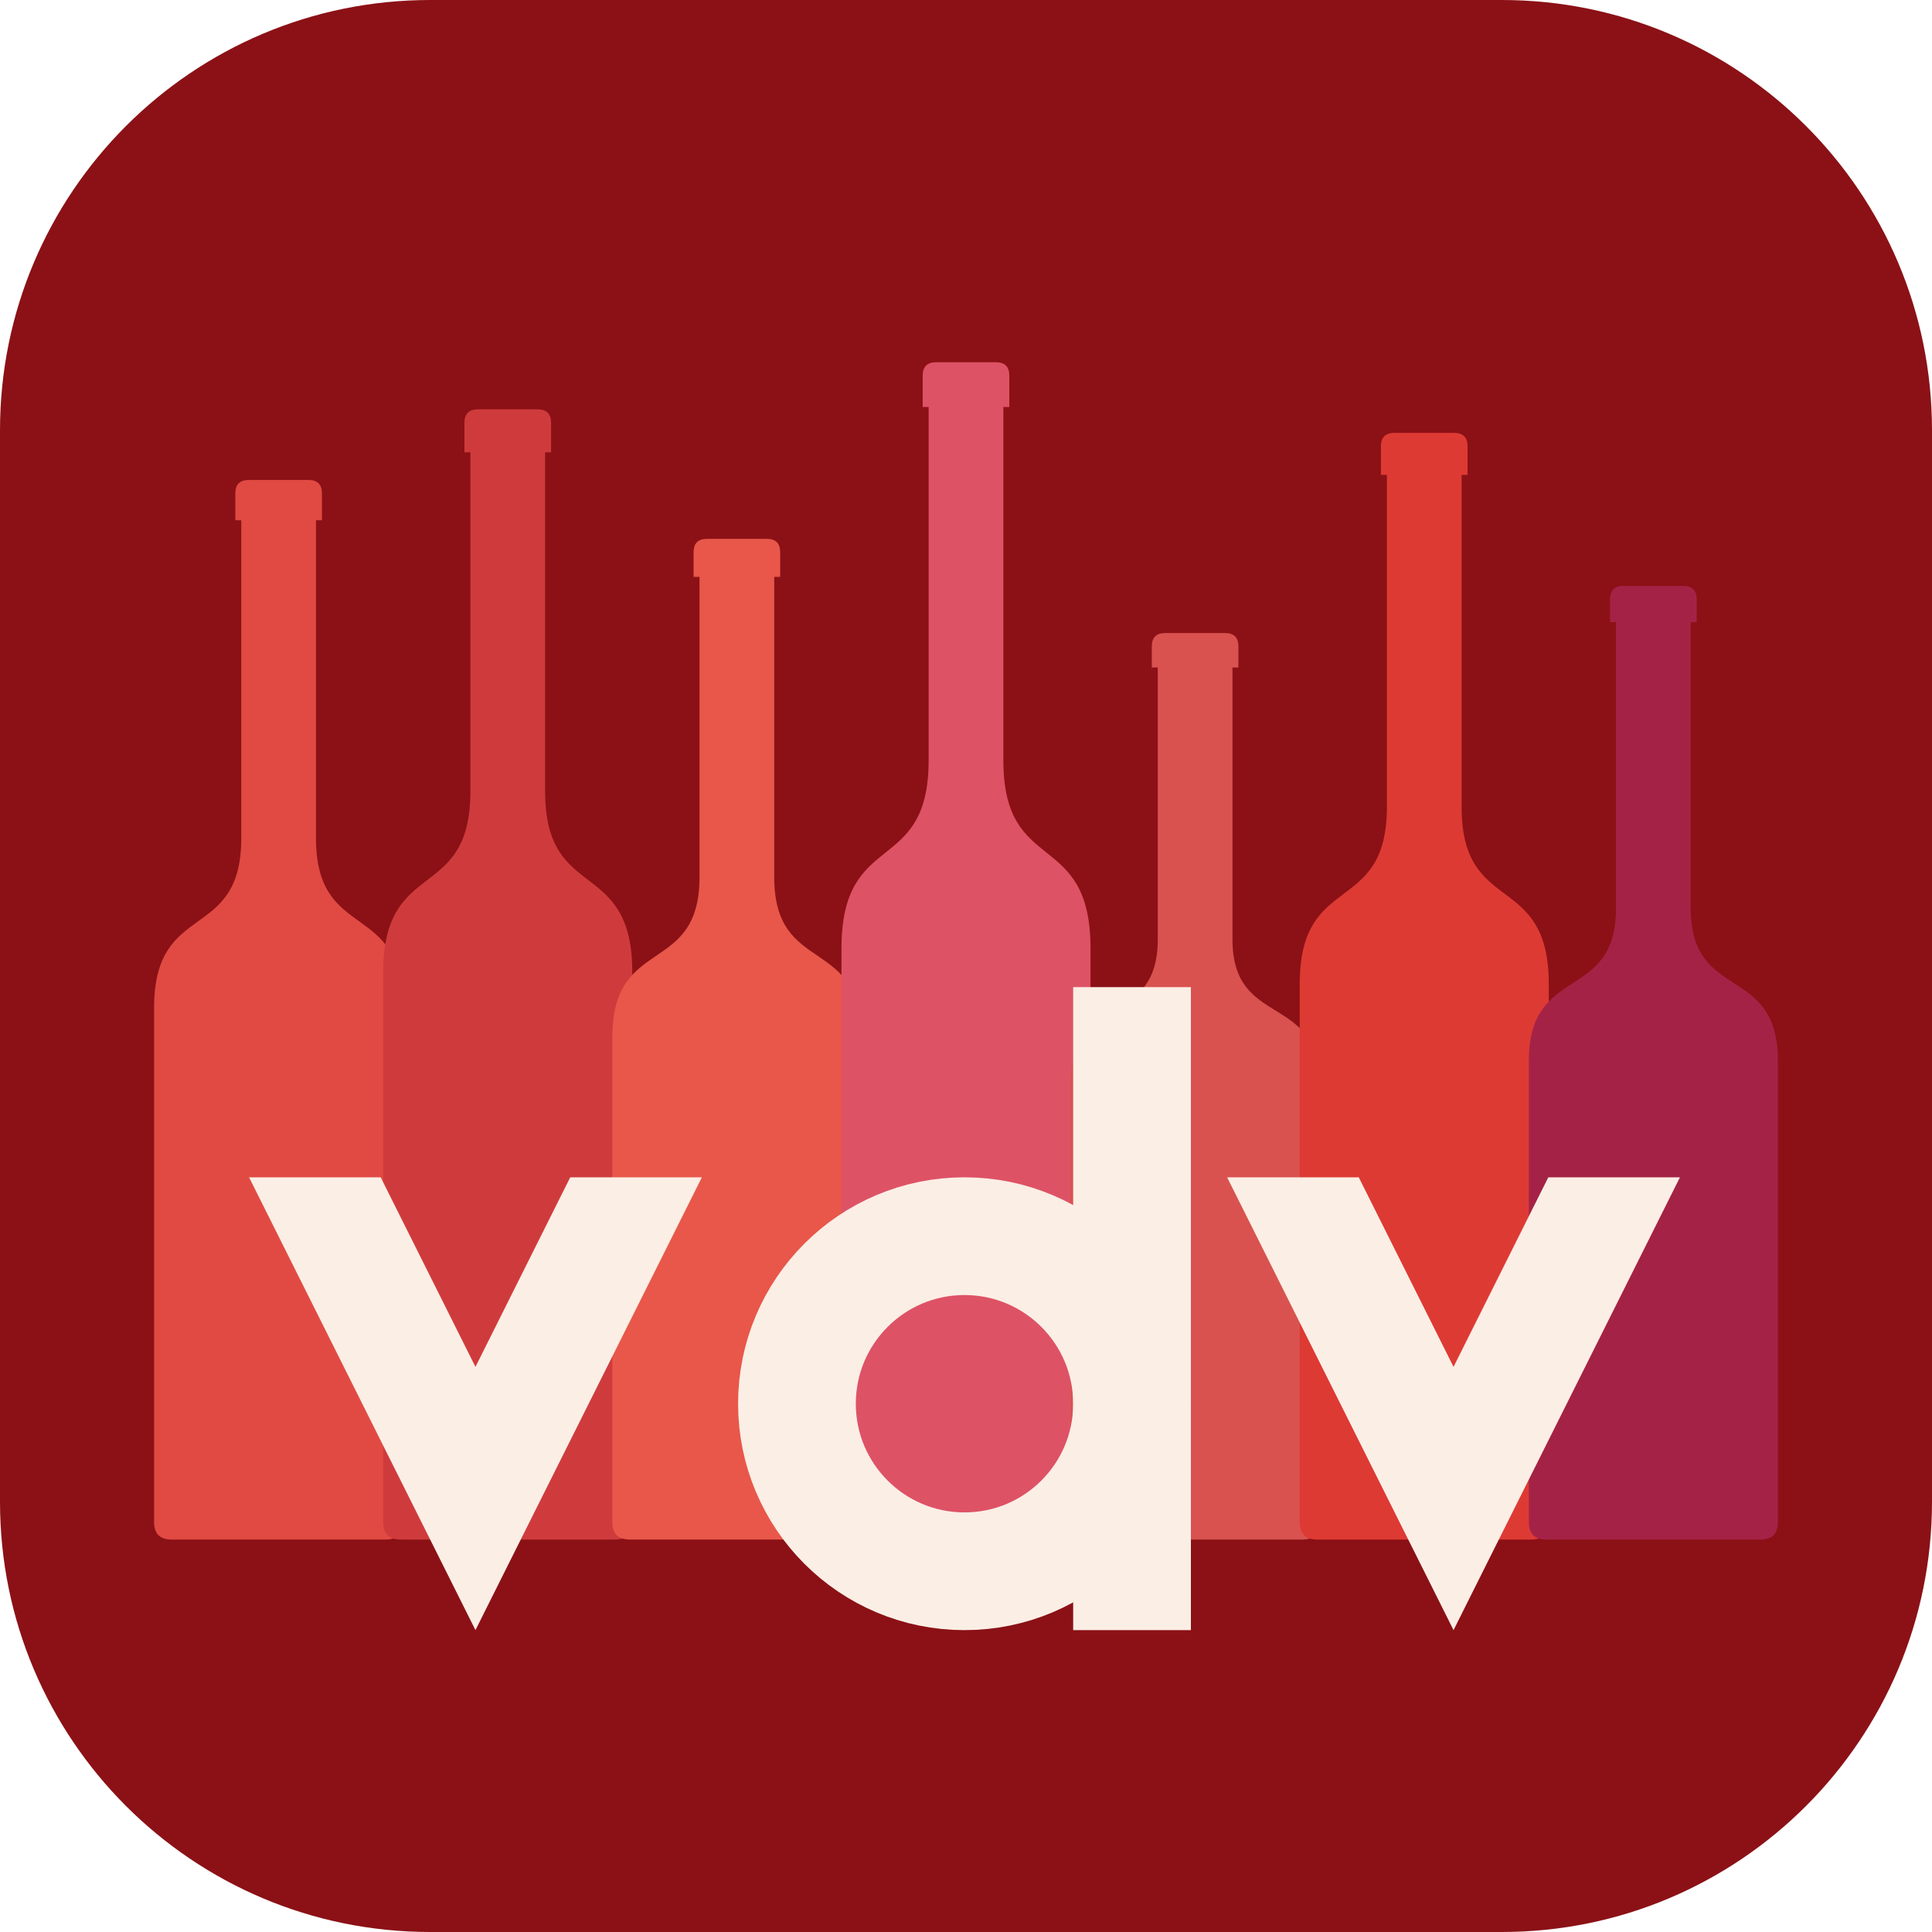
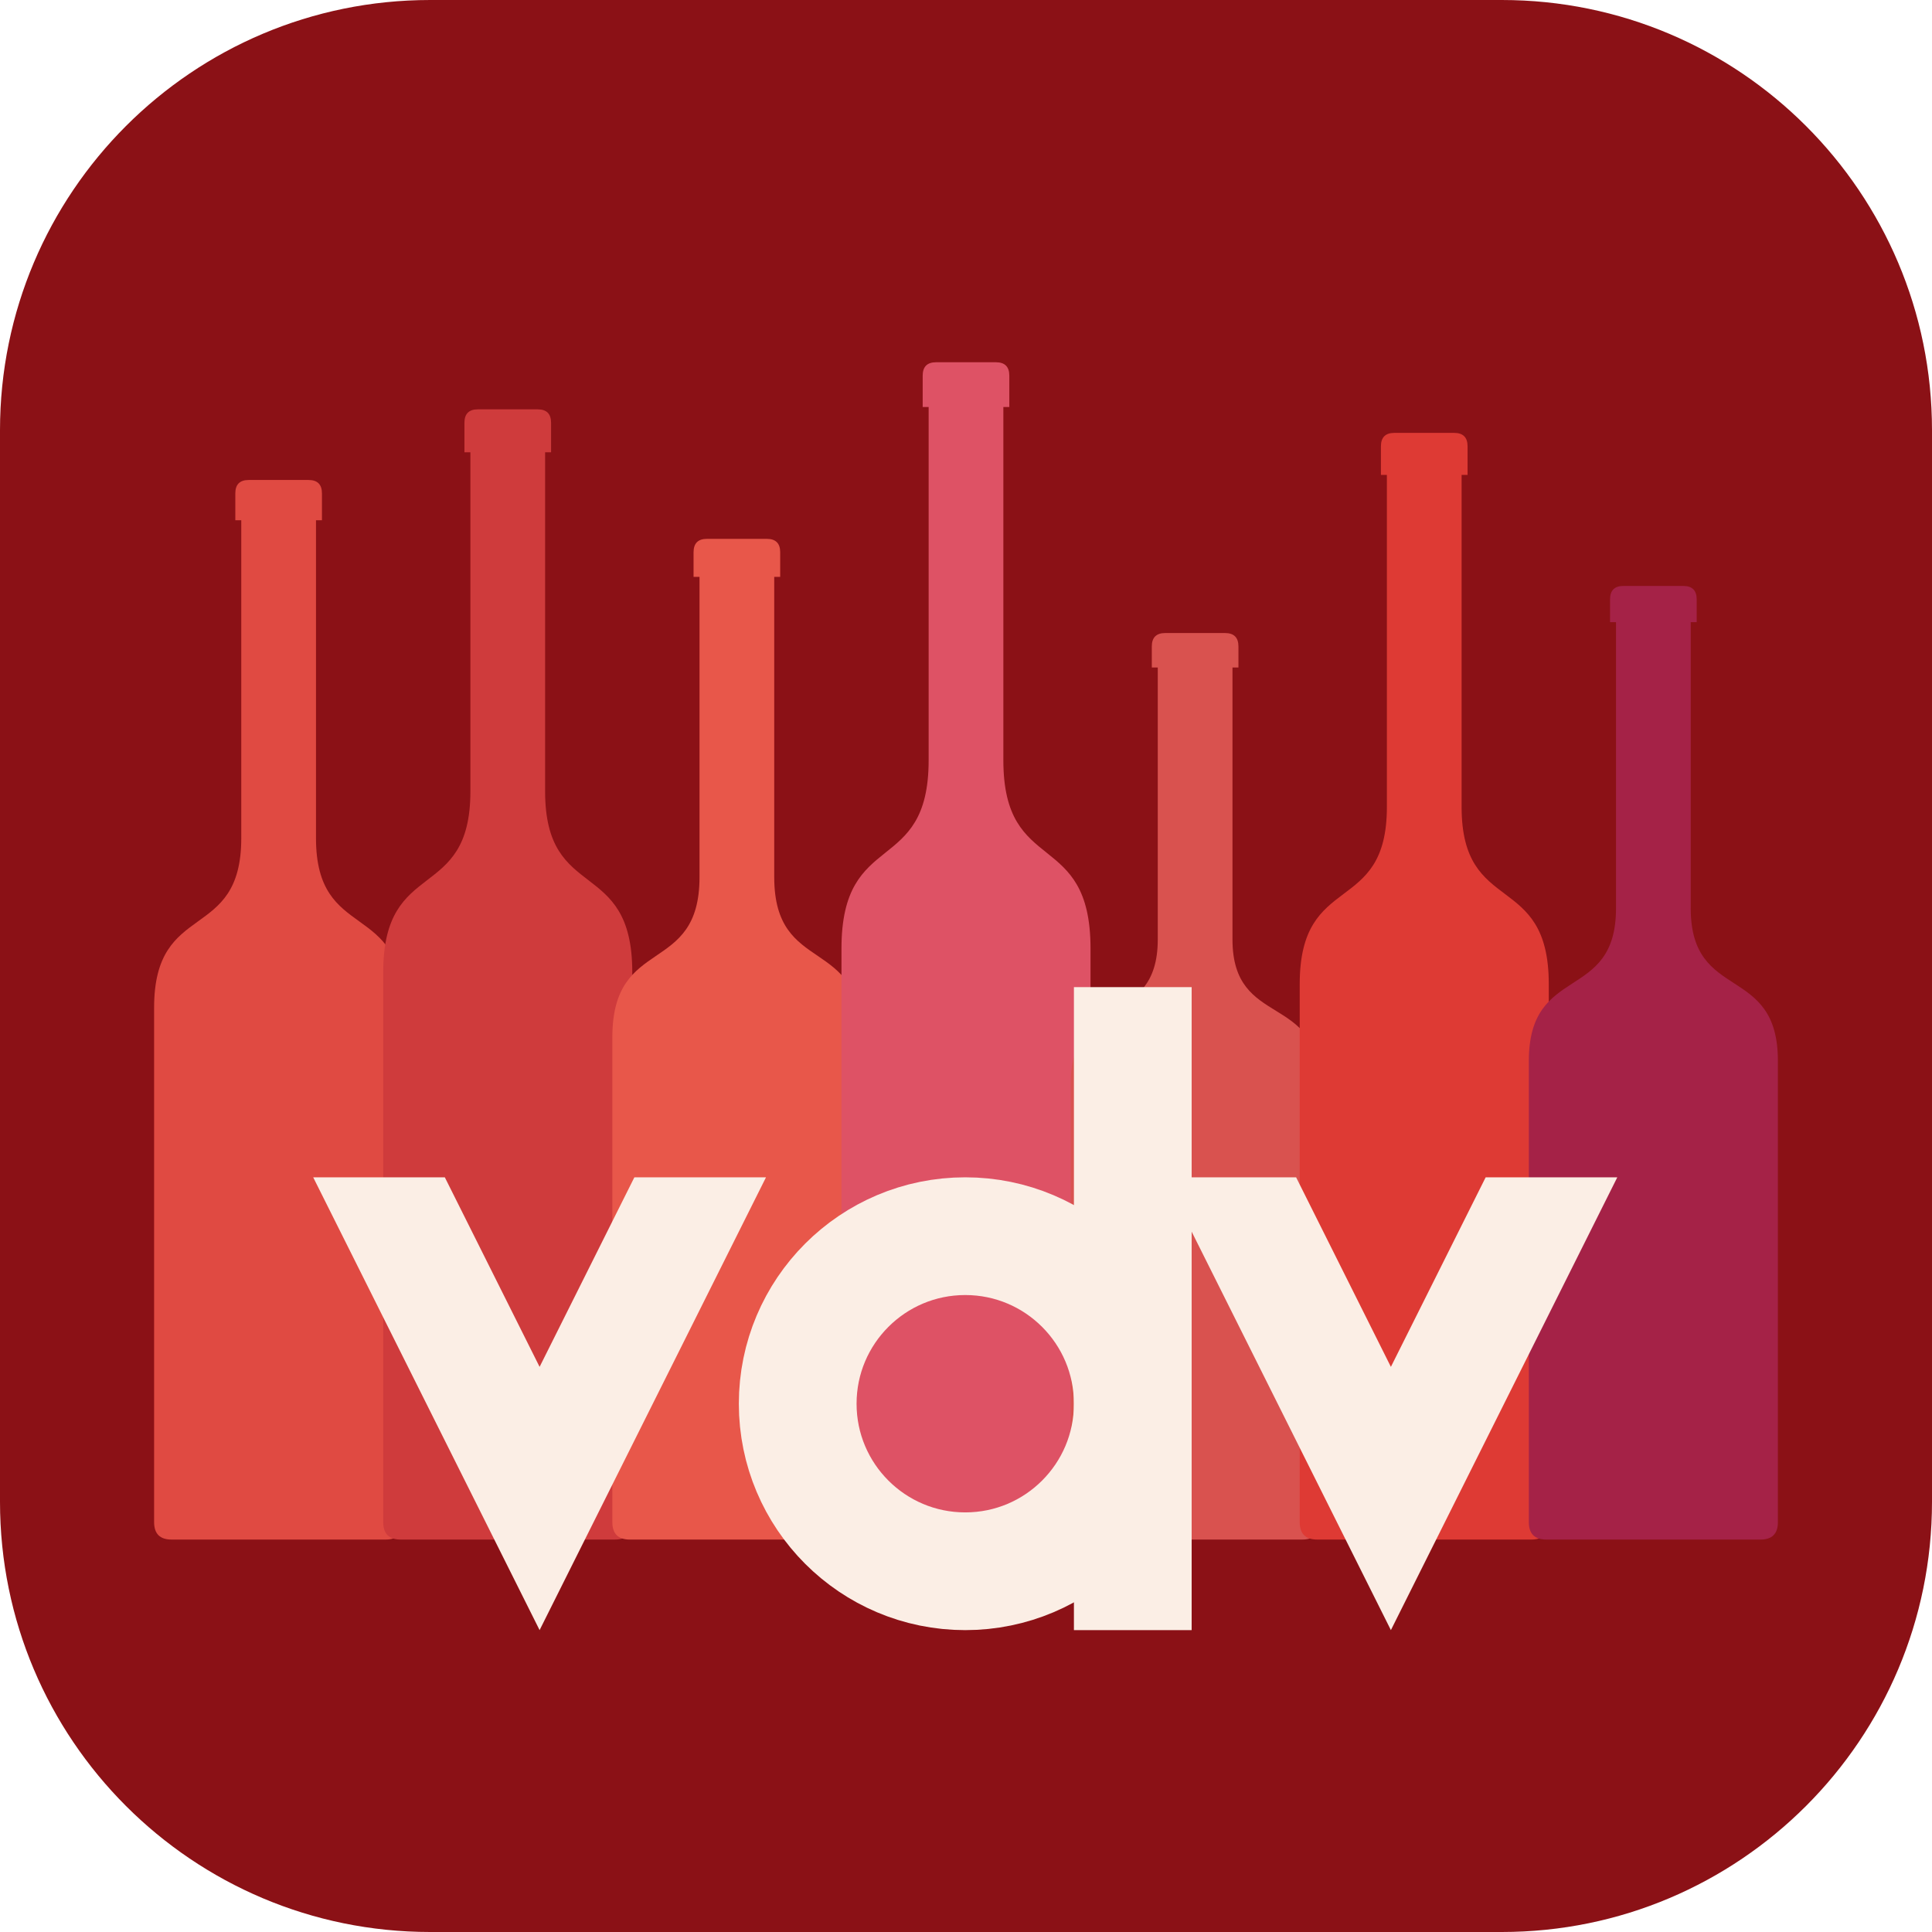
<svg xmlns="http://www.w3.org/2000/svg" viewBox="0 0 512 512" role="img" aria-label="Va de Vi">
  <rect width="512" height="512" rx="114" ry="114" fill="#8b1116" />
  <g transform="translate(256 256) scale(1) translate(-256 -256)">
    <g>
      <path d="M 62.36 130.76 Q 62.36 127.2 65.92 127.2 H 81.76 Q 85.32 127.2 85.32 130.76 V 137.87 H 83.74 V 222.11 C 83.74 249.97 106.84 238.28 106.84 267.04 V 403.38 Q 106.84 408 102.22 408 H 45.46 Q 40.84 408 40.84 403.38 V 267.04 C 40.84 238.28 63.94 249.97 63.94 222.11 V 137.87 H 62.36 Z" fill="#e04a42" />
      <path d="M 123.08 112.04 Q 123.08 108.48 126.64 108.48 H 142.48 Q 146.04 108.48 146.04 112.04 V 119.86 H 144.46 V 209.72 C 144.46 239.43 167.56 226.97 167.56 257.64 V 403.38 Q 167.56 408 162.94 408 H 106.18 Q 101.56 408 101.56 403.38 V 257.64 C 101.56 226.97 124.66 239.43 124.66 209.72 V 119.86 H 123.08 Z" fill="#cf3b3c" />
      <path d="M 183.8 146.36 Q 183.8 142.8 187.36 142.8 H 203.2 Q 206.76 142.8 206.76 146.36 V 152.88 H 205.18 V 232.44 C 205.18 258.75 228.28 247.71 228.28 274.87 V 403.38 Q 228.28 408 223.66 408 H 166.9 Q 162.28 408 162.28 403.38 V 274.87 C 162.28 247.71 185.38 258.75 185.38 232.44 V 152.88 H 183.8 Z" fill="#e8574a" />
      <path d="M 244.52 99.56 Q 244.52 96 248.08 96 H 263.92 Q 267.48 96 267.48 99.56 V 107.86 H 265.9 V 201.46 C 265.9 232.41 289 219.43 289 251.38 V 403.38 Q 289 408 284.38 408 H 227.62 Q 223 408 223 403.38 V 251.38 C 223 219.43 246.1 232.41 246.1 201.46 V 107.86 H 244.52 Z" fill="#de5265" />
      <path d="M 305.24 171.32 Q 305.24 167.76 308.8 167.76 H 324.64 Q 328.2 167.76 328.2 171.32 V 176.89 H 326.62 V 248.96 C 326.62 272.79 349.72 262.8 349.72 287.4 V 403.38 Q 349.72 408 345.1 408 H 288.34 Q 283.72 408 283.72 403.38 V 287.4 C 283.72 262.8 306.82 272.79 306.82 248.96 V 176.89 H 305.24 Z" fill="#d9524f" />
      <path d="M 365.96 118.28 Q 365.96 114.72 369.52 114.72 H 385.36 Q 388.92 114.72 388.92 118.28 V 125.86 H 387.34 V 213.85 C 387.34 242.94 410.44 230.74 410.44 260.77 V 403.38 Q 410.44 408 405.82 408 H 349.06 Q 344.44 408 344.44 403.38 V 260.77 C 344.44 230.74 367.54 242.94 367.54 213.85 V 125.86 H 365.96 Z" fill="#de3a34" />
      <path d="M 426.68 158.84 Q 426.68 155.28 430.24 155.28 H 446.08 Q 449.64 155.28 449.64 158.84 V 164.88 H 448.06 V 240.7 C 448.06 265.77 471.16 255.26 471.16 281.13 V 403.38 Q 471.16 408 466.54 408 H 409.78 Q 405.16 408 405.16 403.38 V 281.13 C 405.16 255.26 428.26 265.77 428.26 240.7 V 164.88 H 426.68 Z" fill="#a52247" />
    </g>
-     <g transform="translate(66 432) scale(1.2) translate(0 -100)">
+     <g transform="translate(83 432) scale(1.2) translate(0 -100)">
      <path d="M 0 0 L 50 100 L 100 0 L 70.93 0 L 50 41.86 L 29.07 0 Z" fill="#fbeee5" />
-       <path d="M 121 50 a 37 37 0 1 0 74 0 a 37 37 0 1 0 -74 0" fill="none" stroke="#fbeee5" stroke-width="26" />
-       <path d="M 182 -42 h 26 v 142 h -26 Z" fill="#fbeee5" />
-       <path d="M 216 0 L 266 100 L 316 0 L 286.93 0 L 266 41.86 L 245.07 0 Z" fill="#fbeee5" />
+       <path d="M 107 50 a 37 37 0 1 0 74 0 a 37 37 0 1 0 -74 0" fill="none" stroke="#fbeee5" stroke-width="26" />
+       <path d="M 168 -42 h 26 v 142 h -26 Z" fill="#fbeee5" />
+       <path d="M 188 0 L 238 100 L 288 0 L 258.93 0 L 238 41.86 L 217.07 0 Z" fill="#fbeee5" />
    </g>
  </g>
</svg>
